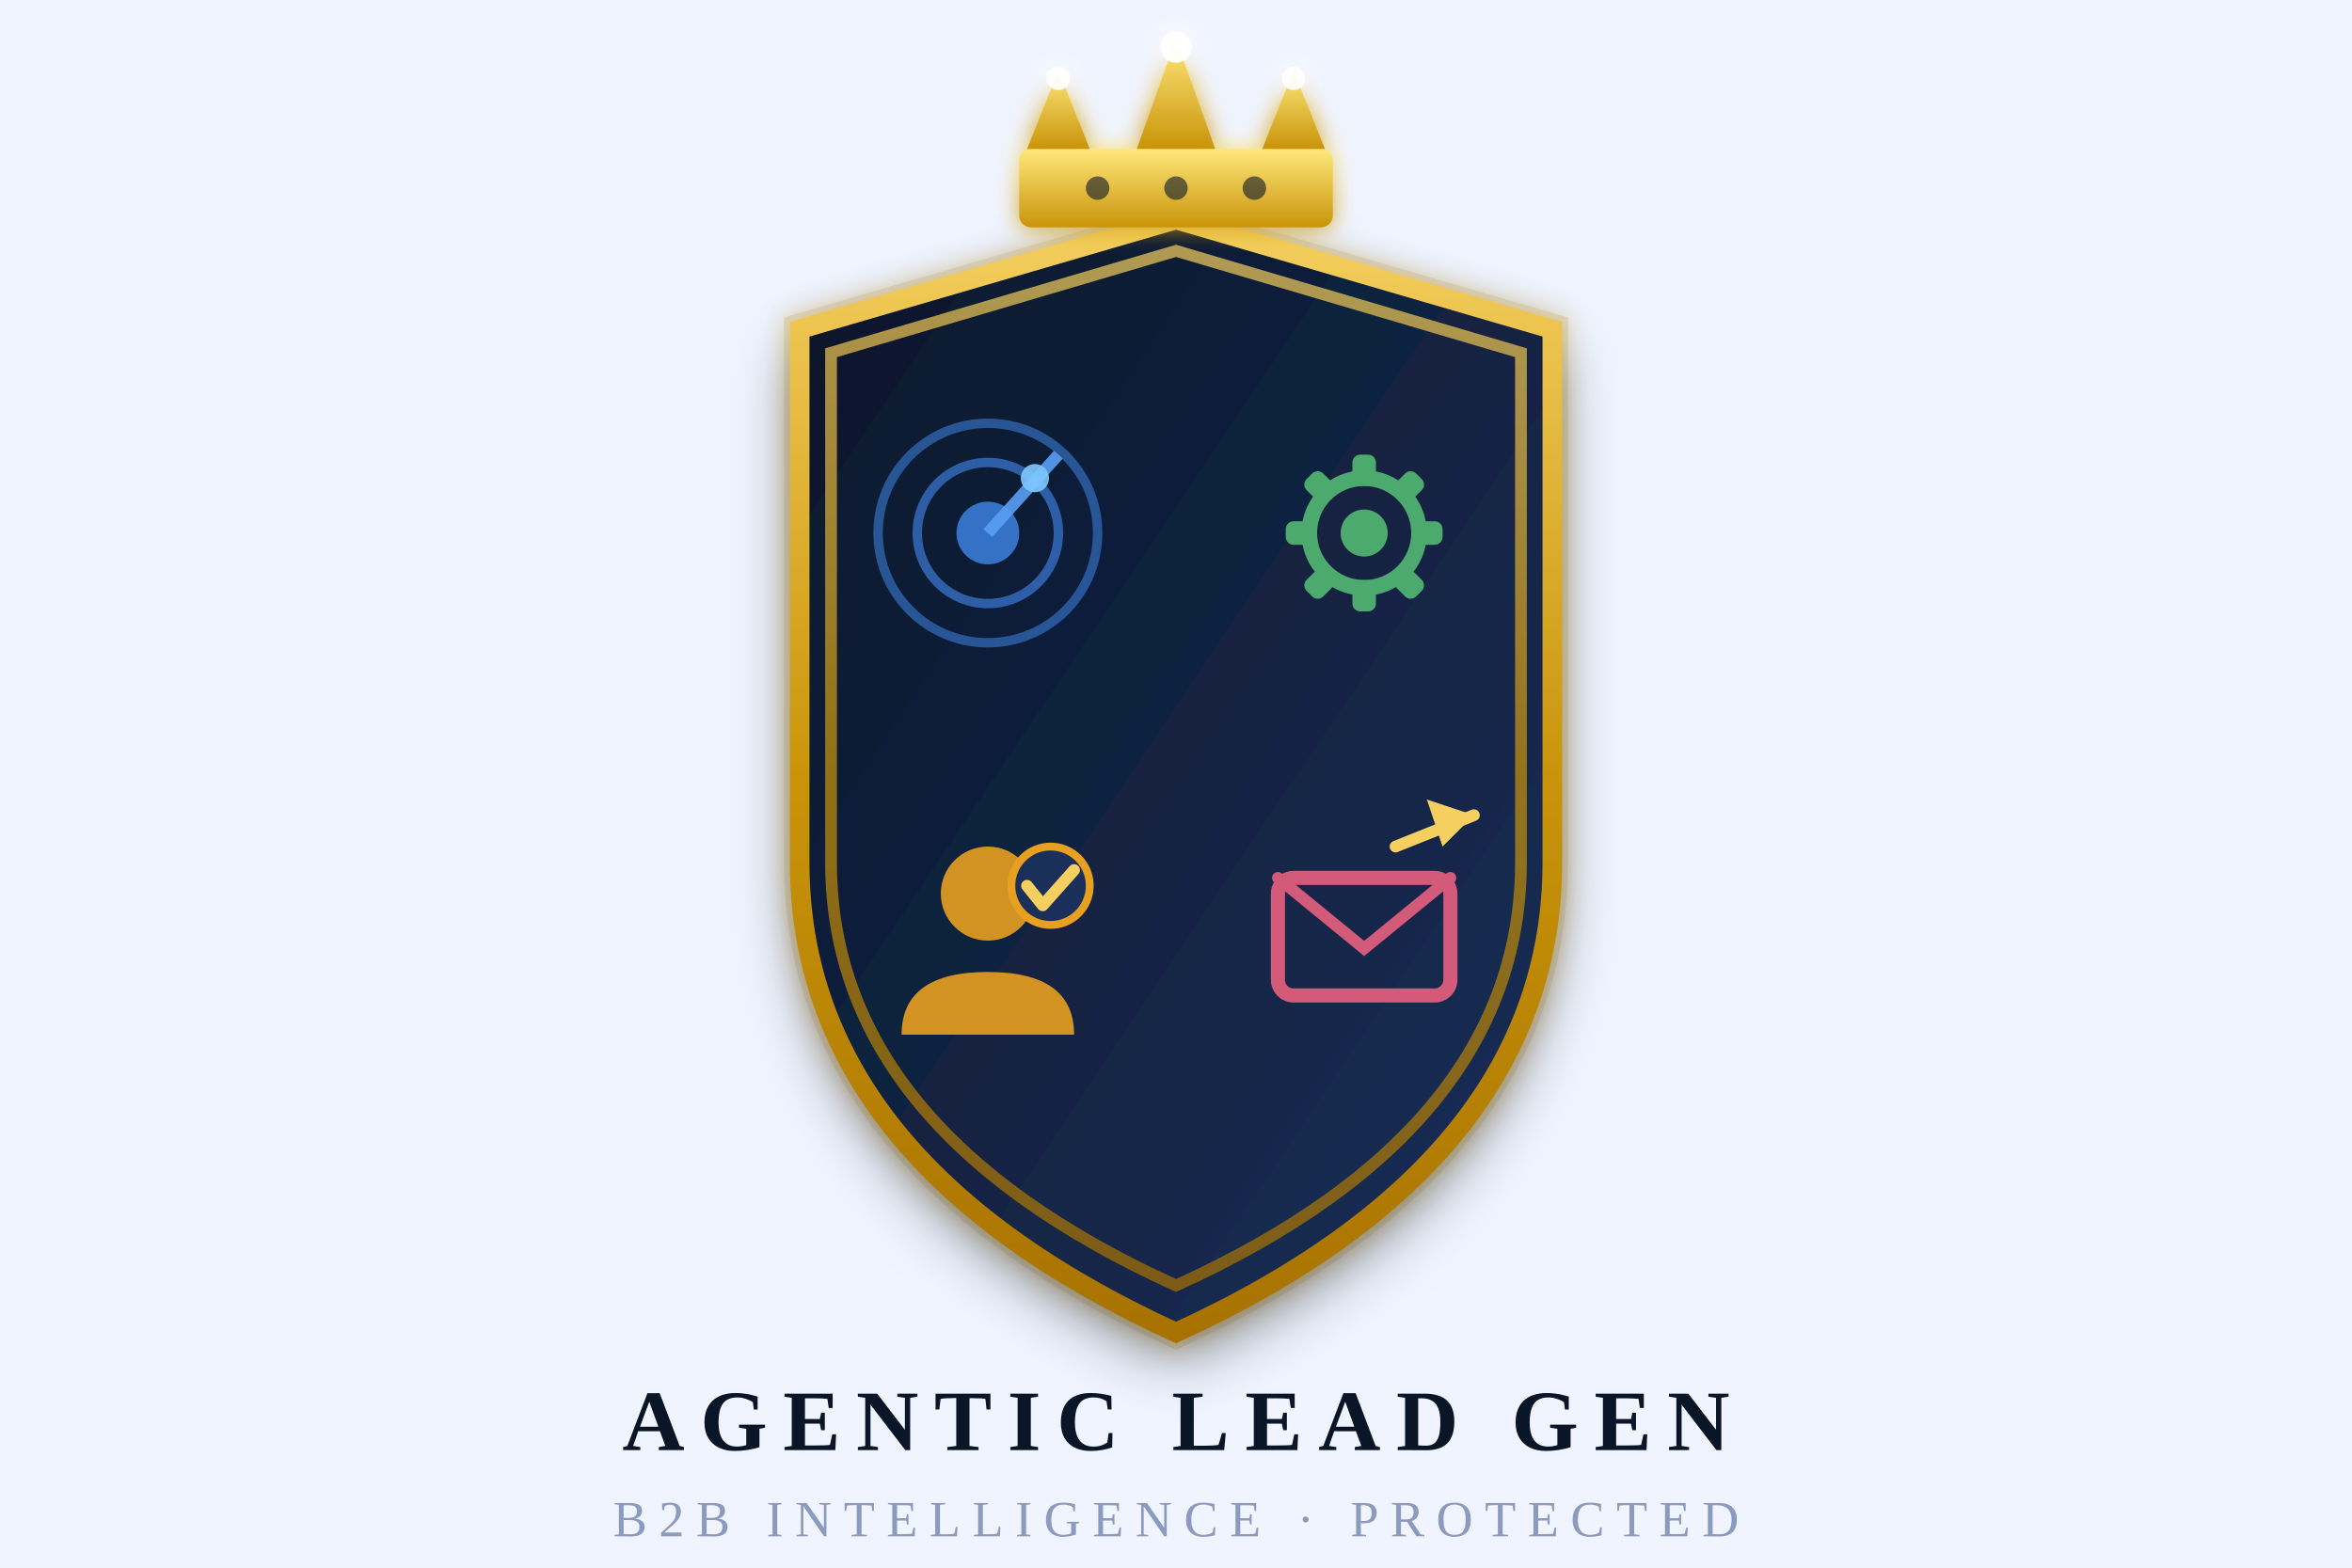
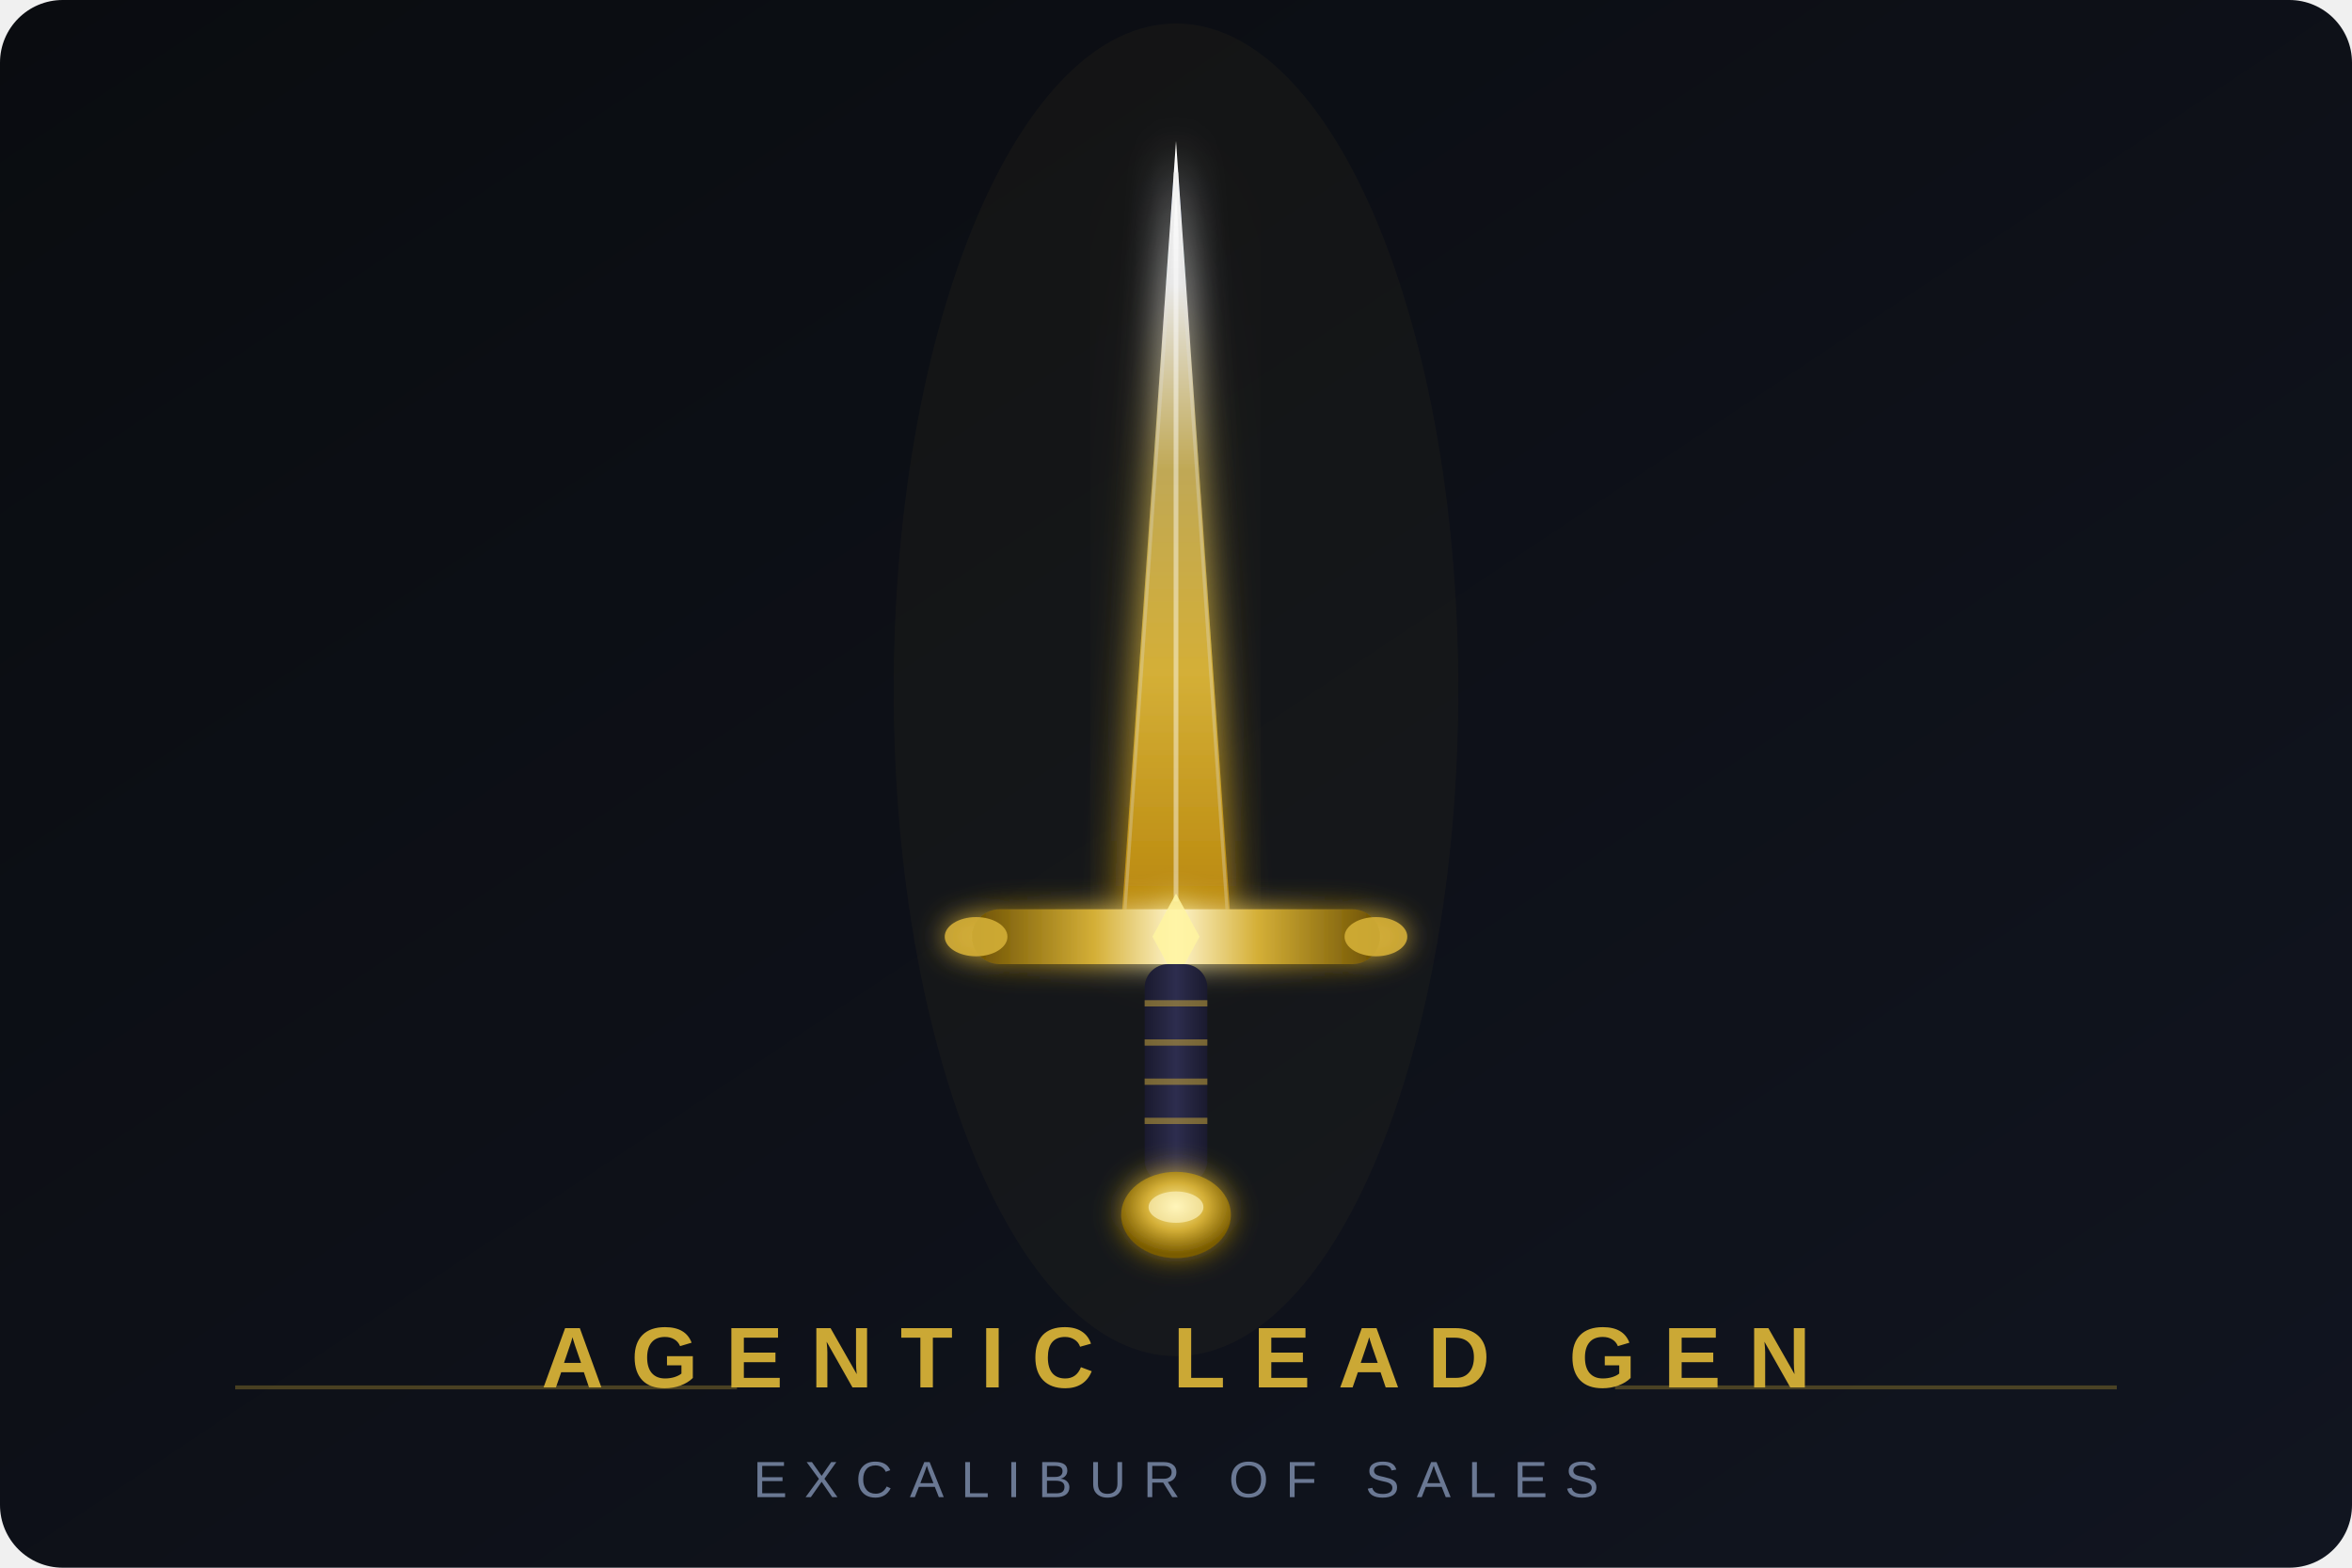
<svg xmlns="http://www.w3.org/2000/svg" viewBox="0 0 300 200" width="300" height="200">
  <defs>
-     <linearGradient id="shieldGrad" x1="0%" y1="0%" x2="100%" y2="100%">
-       <stop offset="0%" stop-color="#0a1628" stop-opacity="1" />
-       <stop offset="100%" stop-color="#1a2f5a" stop-opacity="1" />
+     <linearGradient id="bgGrad" x1="0%" y1="0%" x2="100%" y2="100%">
+       <stop offset="0%" stop-color="#0a0c10" />
+       <stop offset="100%" stop-color="#111520" />
    </linearGradient>
-     <linearGradient id="goldGrad" x1="0%" y1="0%" x2="0%" y2="100%">
-       <stop offset="0%" stop-color="#f5d060" stop-opacity="1" />
-       <stop offset="50%" stop-color="#c9940a" stop-opacity="1" />
-       <stop offset="100%" stop-color="#a87200" stop-opacity="1" />
+     <linearGradient id="bladeGrad" x1="0%" y1="0%" x2="0%" y2="100%">
+       <stop offset="0%" stop-color="#ffffff" />
+       <stop offset="18%" stop-color="#e8e8e8" />
+       <stop offset="42%" stop-color="#c0a855" />
+       <stop offset="68%" stop-color="#d4af37" />
+       <stop offset="100%" stop-color="#b8860b" />
    </linearGradient>
-     <linearGradient id="crownGrad" x1="0%" y1="0%" x2="0%" y2="100%">
-       <stop offset="0%" stop-color="#ffe87a" stop-opacity="1" />
-       <stop offset="100%" stop-color="#c9940a" stop-opacity="1" />
+     <linearGradient id="barGrad1" x1="0%" y1="0%" x2="100%" y2="0%">
+       <stop offset="0%" stop-color="#1a2540" stop-opacity="0.9" />
+       <stop offset="50%" stop-color="#2563eb" stop-opacity="0.7" />
+       <stop offset="100%" stop-color="#1a2540" stop-opacity="0.9" />
    </linearGradient>
-     <filter id="glow" x="-20%" y="-20%" width="140%" height="140%">
-       <feGaussianBlur stdDeviation="1.5" result="blur" />
+     <linearGradient id="barGrad2" x1="0%" y1="0%" x2="100%" y2="0%">
+       <stop offset="0%" stop-color="#1a2540" stop-opacity="0.9" />
+       <stop offset="50%" stop-color="#7c3aed" stop-opacity="0.7" />
+       <stop offset="100%" stop-color="#1a2540" stop-opacity="0.9" />
+     </linearGradient>
+     <linearGradient id="barGrad3" x1="0%" y1="0%" x2="100%" y2="0%">
+       <stop offset="0%" stop-color="#1a2540" stop-opacity="0.9" />
+       <stop offset="50%" stop-color="#0891b2" stop-opacity="0.7" />
+       <stop offset="100%" stop-color="#1a2540" stop-opacity="0.9" />
+     </linearGradient>
+     <linearGradient id="guardGrad" x1="0%" y1="0%" x2="100%" y2="0%">
+       <stop offset="0%" stop-color="#6b4f00" />
+       <stop offset="30%" stop-color="#d4af37" />
+       <stop offset="50%" stop-color="#fff5cc" />
+       <stop offset="70%" stop-color="#d4af37" />
+       <stop offset="100%" stop-color="#6b4f00" />
+     </linearGradient>
+     <radialGradient id="pommelGrad" cx="50%" cy="40%" r="55%">
+       <stop offset="0%" stop-color="#fff0a0" />
+       <stop offset="50%" stop-color="#d4af37" />
+       <stop offset="100%" stop-color="#7a5c00" />
+     </radialGradient>
+     <linearGradient id="gripGrad" x1="0%" y1="0%" x2="100%" y2="0%">
+       <stop offset="0%" stop-color="#1a1a2e" />
+       <stop offset="50%" stop-color="#2d2d4e" />
+       <stop offset="100%" stop-color="#1a1a2e" />
+     </linearGradient>
+     <filter id="tipGlow" x="-100%" y="-100%" width="300%" height="300%">
+       <feGaussianBlur stdDeviation="2.5" result="blur" />
      <feMerge>
        <feMergeNode in="blur" />
        <feMergeNode in="SourceGraphic" />
      </feMerge>
    </filter>
-     <filter id="shadow" x="-10%" y="-10%" width="120%" height="130%">
-       <feDropShadow dx="0" dy="3" stdDeviation="4" flood-color="#000000" flood-opacity="0.5" />
+     <filter id="guardGlow" x="-50%" y="-50%" width="200%" height="200%">
+       <feGaussianBlur stdDeviation="1.8" result="blur" />
+       <feMerge>
+         <feMergeNode in="blur" />
+         <feMergeNode in="SourceGraphic" />
+       </feMerge>
    </filter>
-     <clipPath id="shieldClip">
-       <path d="M150,28 L198,42 L198,110 Q198,148 150,170 Q102,148 102,110 L102,42 Z" />
+     <filter id="ambientGlow" x="-40%" y="-40%" width="180%" height="180%">
+       <feGaussianBlur stdDeviation="6" result="blur" />
+       <feMerge>
+         <feMergeNode in="blur" />
+         <feMergeNode in="SourceGraphic" />
+       </feMerge>
+     </filter>
+     <clipPath id="bladeClip">
+       <polygon points="150,18 157,118 143,118" />
    </clipPath>
  </defs>
-   <rect width="300" height="200" fill="#f0f4ff" />
-   <path d="M150,28 L198,42 L198,110 Q198,148 150,170 Q102,148 102,110 L102,42 Z" fill="none" stroke="#c9940a" stroke-width="4" opacity="0.3" filter="url(#glow)" />
-   <path d="M150,28 L198,42 L198,110 Q198,148 150,170 Q102,148 102,110 L102,42 Z" fill="url(#shieldGrad)" filter="url(#shadow)" />
-   <path d="M150,32 L194,45 L194,110 Q194,144 150,164 Q106,144 106,110 L106,45 Z" fill="none" stroke="url(#goldGrad)" stroke-width="1.5" opacity="0.7" />
-   <line x1="150" y1="32" x2="150" y2="164" stroke="url(#goldGrad)" stroke-width="2.5" clip-path="url(#shieldClip)" />
-   <line x1="102" y1="99" x2="198" y2="99" stroke="url(#goldGrad)" stroke-width="2.5" clip-path="url(#shieldClip)" />
-   <g clip-path="url(#shieldClip)">
-     <circle cx="126" cy="68" r="14" fill="none" stroke="#3a7bd5" stroke-width="1.2" opacity="0.6" />
-     <circle cx="126" cy="68" r="9" fill="none" stroke="#3a7bd5" stroke-width="1.2" opacity="0.7" />
-     <circle cx="126" cy="68" r="4" fill="#3a7bd5" opacity="0.9" />
-     <line x1="126" y1="68" x2="135" y2="58" stroke="#5a9ff5" stroke-width="1.5" opacity="0.9" />
-     <circle cx="132" cy="61" r="1.8" fill="#7fc8ff" opacity="0.9" />
+   <rect width="300" height="200" fill="url(#bgGrad)" rx="8" />
+   <ellipse cx="150" cy="88" rx="36" ry="85" fill="#d4af37" opacity="0.04" />
+   <g clip-path="url(#bladeClip)" opacity="0.55">
+     <rect x="140" y="95" width="20" height="5" rx="1" fill="url(#barGrad1)" />
+     <rect x="140" y="87" width="20" height="5" rx="1" fill="url(#barGrad2)" />
+     <rect x="140" y="79" width="20" height="5" rx="1" fill="url(#barGrad3)" />
+     <rect x="140" y="71" width="20" height="5" rx="1" fill="url(#barGrad1)" />
+     <rect x="140" y="63" width="20" height="5" rx="1" fill="url(#barGrad2)" />
+     <rect x="140" y="55" width="20" height="5" rx="1" fill="url(#barGrad3)" />
+     <rect x="140" y="47" width="20" height="5" rx="1" fill="url(#barGrad1)" />
+     <rect x="140" y="39" width="20" height="5" rx="1" fill="url(#barGrad2)" />
+     <rect x="140" y="31" width="20" height="5" rx="1" fill="url(#barGrad3)" />
+     <rect x="140" y="23" width="20" height="5" rx="1" fill="url(#barGrad1)" />
  </g>
-   <g clip-path="url(#shieldClip)">
-     <circle cx="174" cy="68" r="7" fill="none" stroke="#4daa6e" stroke-width="2" />
-     <circle cx="174" cy="68" r="3" fill="#4daa6e" />
-     <rect x="172.5" y="58" width="3" height="4" rx="1" fill="#4daa6e" />
-     <rect x="172.5" y="74" width="3" height="4" rx="1" fill="#4daa6e" />
-     <rect x="164" y="66.5" width="4" height="3" rx="1" fill="#4daa6e" />
-     <rect x="180" y="66.5" width="4" height="3" rx="1" fill="#4daa6e" />
-     <rect x="166.5" y="60.5" width="3.5" height="3" rx="1" fill="#4daa6e" transform="rotate(45 168.25 62)" />
-     <rect x="178" y="73" width="3.5" height="3" rx="1" fill="#4daa6e" transform="rotate(45 179.75 74.5)" />
-     <rect x="166.5" y="73" width="3.5" height="3" rx="1" fill="#4daa6e" transform="rotate(-45 168.25 74.5)" />
-     <rect x="178" y="60.5" width="3.5" height="3" rx="1" fill="#4daa6e" transform="rotate(-45 179.75 62)" />
+   <polygon points="150,18 156,118 144,118" fill="#d4af37" opacity="0.13" filter="url(#ambientGlow)" />
+   <polygon points="150,18 157,118 143,118" fill="url(#bladeGrad)" filter="url(#tipGlow)" />
+   <line x1="150" y1="22" x2="150" y2="115" stroke="#ffffff" stroke-width="0.6" opacity="0.45" />
+   <line x1="150" y1="22" x2="143.5" y2="116" stroke="#e0e0e0" stroke-width="0.4" opacity="0.3" />
+   <line x1="150" y1="22" x2="156.5" y2="116" stroke="#e0e0e0" stroke-width="0.4" opacity="0.3" />
+   <g filter="url(#guardGlow)">
+     <rect x="124" y="116" width="52" height="7" rx="3.5" fill="url(#guardGrad)" />
+     <ellipse cx="124.5" cy="119.5" rx="4" ry="2.5" fill="#d4af37" opacity="0.9" />
+     <ellipse cx="175.5" cy="119.5" rx="4" ry="2.5" fill="#d4af37" opacity="0.9" />
+     <polygon points="150,114 153,119.5 150,125 147,119.5" fill="#fff5a0" opacity="0.85" />
  </g>
-   <g clip-path="url(#shieldClip)">
-     <circle cx="126" cy="114" r="6" fill="#e8a020" opacity="0.9" />
-     <path d="M115,132 Q115,124 126,124 Q137,124 137,132" fill="#e8a020" opacity="0.9" />
-     <circle cx="134" cy="113" r="5" fill="#1a2f5a" stroke="#e8a020" stroke-width="1" />
-     <polyline points="131,113 133,115.5 137,111" fill="none" stroke="#f5d060" stroke-width="1.5" stroke-linecap="round" stroke-linejoin="round" />
-   </g>
-   <g clip-path="url(#shieldClip)">
-     <rect x="163" y="112" width="22" height="15" rx="2" fill="none" stroke="#d45a7a" stroke-width="1.8" />
-     <polyline points="163,112 174,121 185,112" fill="none" stroke="#d45a7a" stroke-width="1.5" stroke-linecap="round" />
-     <line x1="178" y1="108" x2="188" y2="104" stroke="#f5d060" stroke-width="1.5" stroke-linecap="round" />
-     <polygon points="188,104 182,102 184,108" fill="#f5d060" />
-   </g>
-   <path d="M150,28 L198,42 L198,110 Q198,148 150,170 Q102,148 102,110 L102,42 Z" fill="none" stroke="url(#goldGrad)" stroke-width="2.5" />
-   <g filter="url(#glow)">
-     <rect x="130" y="19" width="40" height="10" rx="1.5" fill="url(#crownGrad)" />
-     <polygon points="150,5 145,19 155,19" fill="url(#crownGrad)" />
-     <polygon points="135,9 131,19 139,19" fill="url(#crownGrad)" />
-     <polygon points="165,9 161,19 169,19" fill="url(#crownGrad)" />
-     <circle cx="150" cy="6" r="2" fill="#fff" opacity="0.95" />
-     <circle cx="135" cy="10" r="1.5" fill="#fff" opacity="0.9" />
-     <circle cx="165" cy="10" r="1.5" fill="#fff" opacity="0.9" />
-     <circle cx="140" cy="24" r="1.5" fill="#0a1628" opacity="0.6" />
-     <circle cx="150" cy="24" r="1.5" fill="#0a1628" opacity="0.6" />
-     <circle cx="160" cy="24" r="1.5" fill="#0a1628" opacity="0.6" />
-   </g>
-   <text x="150" y="185" font-family="Georgia, 'Times New Roman', serif" font-size="11" font-weight="bold" fill="#0a1628" text-anchor="middle" letter-spacing="2">AGENTIC LEAD GEN</text>
-   <text x="150" y="196" font-family="Georgia, 'Times New Roman', serif" font-size="6.5" fill="#8a9bbf" text-anchor="middle" letter-spacing="1.5">B2B INTELLIGENCE · PROTECTED</text>
+   <rect x="146" y="123" width="8" height="28" rx="3" fill="url(#gripGrad)" />
+   <line x1="146" y1="128" x2="154" y2="128" stroke="#d4af37" stroke-width="0.8" opacity="0.5" />
+   <line x1="146" y1="133" x2="154" y2="133" stroke="#d4af37" stroke-width="0.8" opacity="0.5" />
+   <line x1="146" y1="138" x2="154" y2="138" stroke="#d4af37" stroke-width="0.8" opacity="0.5" />
+   <line x1="146" y1="143" x2="154" y2="143" stroke="#d4af37" stroke-width="0.8" opacity="0.5" />
+   <ellipse cx="150" cy="155" rx="7" ry="5.5" fill="url(#pommelGrad)" filter="url(#guardGlow)" />
+   <ellipse cx="150" cy="154" rx="3.5" ry="2" fill="#fff8cc" opacity="0.6" />
+   <text x="150" y="177" font-family="'Helvetica Neue', Arial, sans-serif" font-size="11" font-weight="700" letter-spacing="3.5" text-anchor="middle" fill="#d4af37" opacity="0.95">AGENTIC LEAD GEN</text>
+   <text x="150" y="191" font-family="'Helvetica Neue', Arial, sans-serif" font-size="6.5" font-weight="400" letter-spacing="2.2" text-anchor="middle" fill="#8899bb" opacity="0.75">EXCALIBUR OF SALES</text>
+   <line x1="30" y1="177" x2="94" y2="177" stroke="#d4af37" stroke-width="0.5" opacity="0.3" />
+   <line x1="206" y1="177" x2="270" y2="177" stroke="#d4af37" stroke-width="0.5" opacity="0.3" />
</svg>
